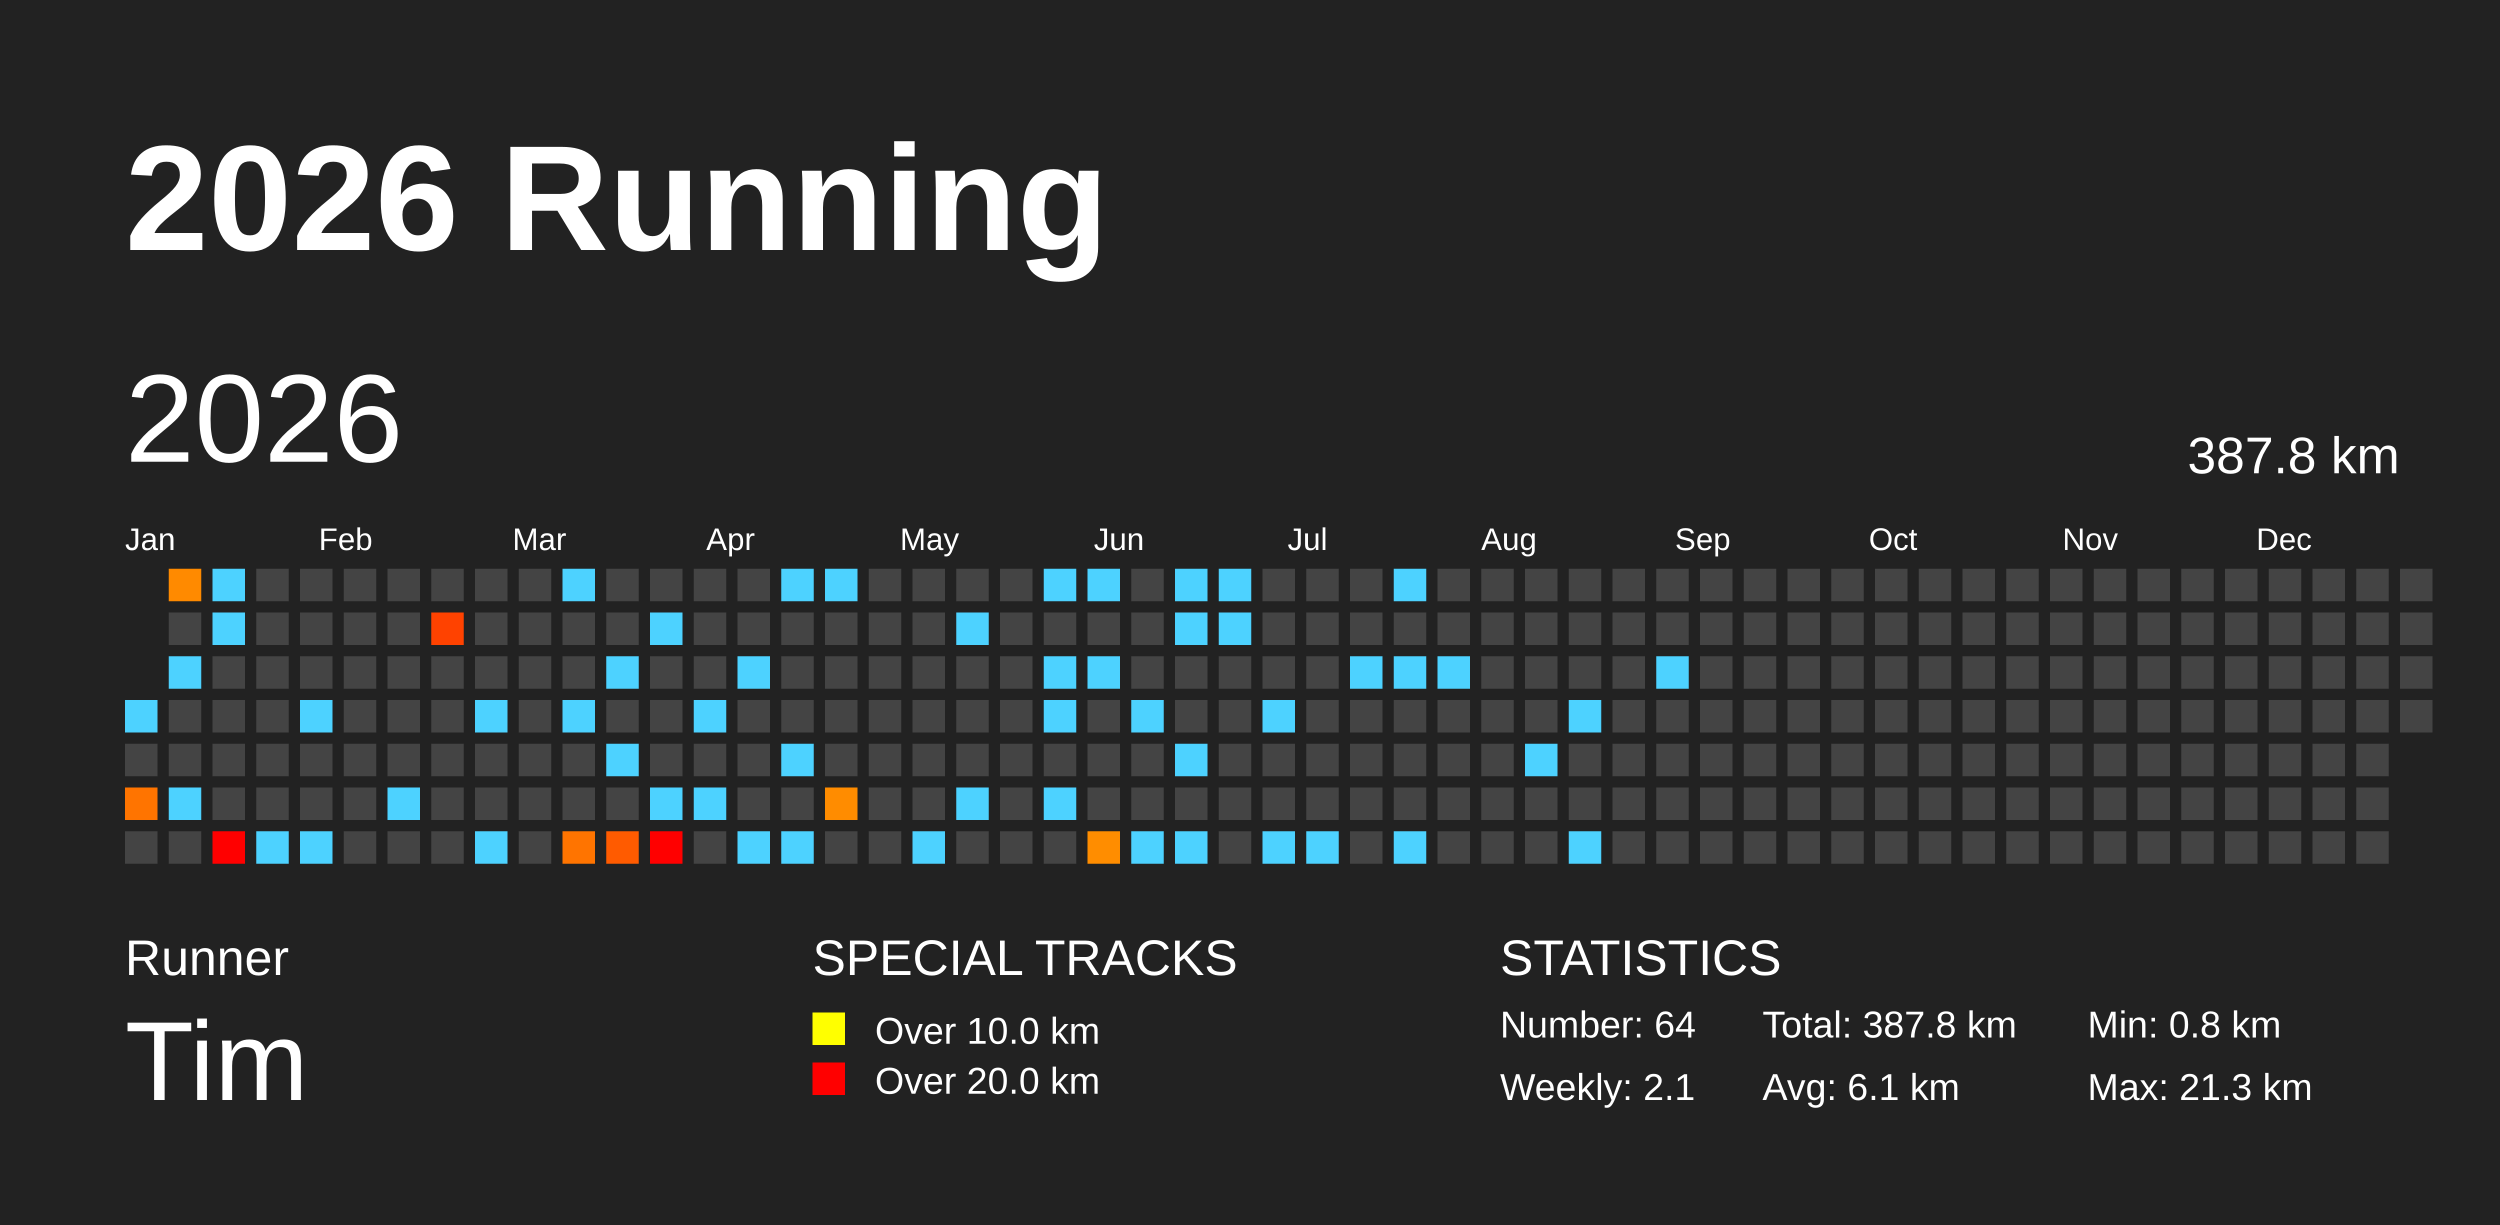
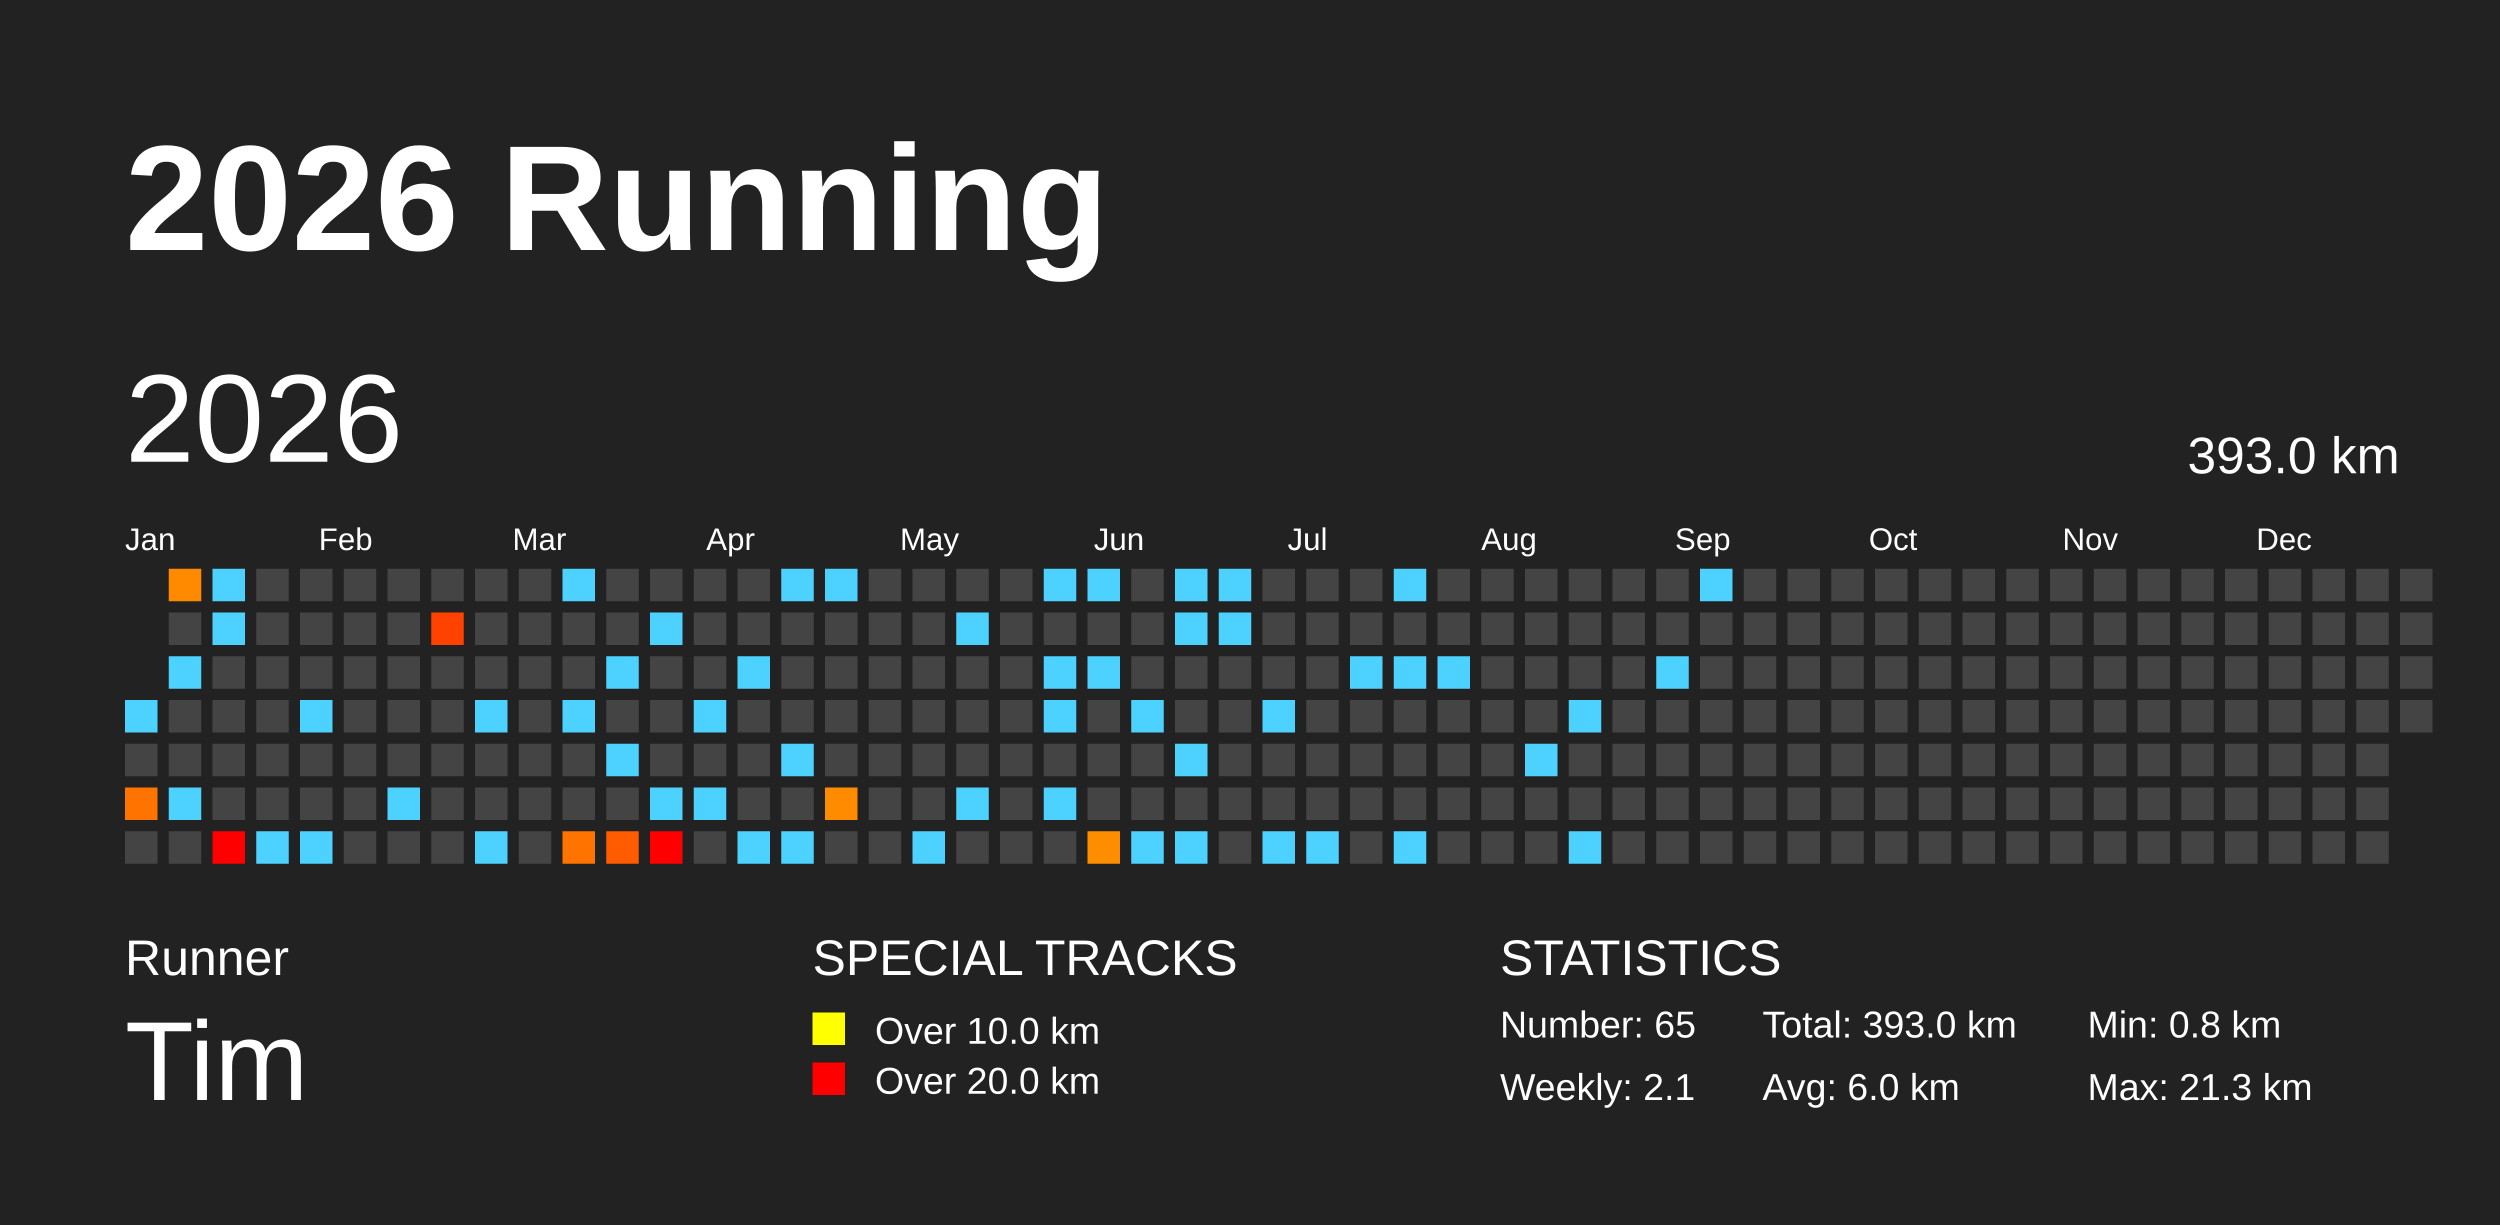
<svg xmlns="http://www.w3.org/2000/svg" baseProfile="full" height="98mm" version="1.1" viewBox="0,0,200,98" width="200mm">
  <defs />
  <rect fill="#222222" height="98" width="200" x="0" y="0" />
  <text fill="#FFFFFF" style="font-size:12px; font-family:Arial; font-weight:bold;" x="10" y="20">2026 Running</text>
  <text fill="#FFFFFF" style="font-size:4px; font-family:Arial" x="10" y="78">Runner</text>
  <text fill="#FFFFFF" style="font-size:9px; font-family:Arial" x="10" y="88">Tim</text>
  <text fill="#FFFFFF" style="font-size:4px; font-family:Arial" x="65" y="78">SPECIAL TRACKS</text>
  <rect fill="yellow" height="2.6" width="2.6" x="65" y="81" />
  <text fill="#FFFFFF" style="font-size:3px; font-family:Arial" x="70" y="83.5">Over 10.0 km</text>
  <rect fill="red" height="2.6" width="2.6" x="65" y="85" />
  <text fill="#FFFFFF" style="font-size:3px; font-family:Arial" x="70" y="87.5">Over 20.0 km</text>
  <text fill="#FFFFFF" style="font-size:4px; font-family:Arial" x="120" y="78">STATISTICS</text>
-   <text fill="#FFFFFF" style="font-size:3px; font-family:Arial" x="120" y="83">Number: 64</text>
+   <text fill="#FFFFFF" style="font-size:3px; font-family:Arial" x="120" y="83">Number: 65</text>
  <text fill="#FFFFFF" style="font-size:3px; font-family:Arial" x="120" y="88">Weekly: 2.1</text>
-   <text fill="#FFFFFF" style="font-size:3px; font-family:Arial" x="141" y="83">Total: 387.8 km</text>
-   <text fill="#FFFFFF" style="font-size:3px; font-family:Arial" x="141" y="88">Avg: 6.1 km</text>
+   <text fill="#FFFFFF" style="font-size:3px; font-family:Arial" x="141" y="83">Total: 393.0 km</text>
+   <text fill="#FFFFFF" style="font-size:3px; font-family:Arial" x="141" y="88">Avg: 6.0 km</text>
  <text fill="#FFFFFF" style="font-size:3px; font-family:Arial" x="167" y="83">Min: 0.8 km</text>
  <text fill="#FFFFFF" style="font-size:3px; font-family:Arial" x="167" y="88">Max: 21.3 km</text>
  <text dominant-baseline="hanging" fill="#FFFFFF" style="font-size:10.0px; font-family:Arial;" x="10" y="30">2026</text>
-   <text dominant-baseline="hanging" fill="#FFFFFF" style="font-size:4.125px; font-family:Arial;" x="175" y="35">387.8 km</text>
+   <text dominant-baseline="hanging" fill="#FFFFFF" style="font-size:4.125px; font-family:Arial;" x="175" y="35">393.0 km</text>
  <text fill="#FFFFFF" style="font-size:2.5px; font-family:Arial" x="10.0" y="44">Jan</text>
  <text fill="#FFFFFF" style="font-size:2.5px; font-family:Arial" x="25.5" y="44">Feb</text>
  <text fill="#FFFFFF" style="font-size:2.5px; font-family:Arial" x="41.0" y="44">Mar</text>
  <text fill="#FFFFFF" style="font-size:2.5px; font-family:Arial" x="56.5" y="44">Apr</text>
  <text fill="#FFFFFF" style="font-size:2.5px; font-family:Arial" x="72.0" y="44">May</text>
  <text fill="#FFFFFF" style="font-size:2.5px; font-family:Arial" x="87.5" y="44">Jun</text>
  <text fill="#FFFFFF" style="font-size:2.5px; font-family:Arial" x="103.0" y="44">Jul</text>
  <text fill="#FFFFFF" style="font-size:2.5px; font-family:Arial" x="118.5" y="44">Aug</text>
  <text fill="#FFFFFF" style="font-size:2.5px; font-family:Arial" x="134.0" y="44">Sep</text>
  <text fill="#FFFFFF" style="font-size:2.5px; font-family:Arial" x="149.5" y="44">Oct</text>
  <text fill="#FFFFFF" style="font-size:2.5px; font-family:Arial" x="165.0" y="44">Nov</text>
  <text fill="#FFFFFF" style="font-size:2.5px; font-family:Arial" x="180.5" y="44">Dec</text>
  <rect fill="#4dd2ff" height="2.6" width="2.6" x="10.0" y="56.0" />
  <rect fill="#444444" height="2.6" width="2.6" x="10.0" y="59.5" />
  <rect fill="#ff7400" height="2.6" width="2.6" x="10.0" y="63.0" />
  <rect fill="#444444" height="2.6" width="2.6" x="10.0" y="66.5" />
  <rect fill="#ff8a00" height="2.6" width="2.6" x="13.5" y="45.5" />
  <rect fill="#444444" height="2.6" width="2.6" x="13.5" y="49.0" />
  <rect fill="#4dd2ff" height="2.6" width="2.6" x="13.5" y="52.5" />
  <rect fill="#444444" height="2.6" width="2.6" x="13.5" y="56.0" />
  <rect fill="#444444" height="2.6" width="2.6" x="13.5" y="59.5" />
  <rect fill="#4dd2ff" height="2.6" width="2.6" x="13.5" y="63.0" />
  <rect fill="#444444" height="2.6" width="2.6" x="13.5" y="66.5" />
  <rect fill="#4dd2ff" height="2.6" width="2.6" x="17.0" y="45.5" />
  <rect fill="#4dd2ff" height="2.6" width="2.6" x="17.0" y="49.0" />
  <rect fill="#444444" height="2.6" width="2.6" x="17.0" y="52.5" />
  <rect fill="#444444" height="2.6" width="2.6" x="17.0" y="56.0" />
  <rect fill="#444444" height="2.6" width="2.6" x="17.0" y="59.5" />
  <rect fill="#444444" height="2.6" width="2.6" x="17.0" y="63.0" />
  <rect fill="red" height="2.6" width="2.6" x="17.0" y="66.5" />
  <rect fill="#444444" height="2.6" width="2.6" x="20.5" y="45.5" />
  <rect fill="#444444" height="2.6" width="2.6" x="20.5" y="49.0" />
  <rect fill="#444444" height="2.6" width="2.6" x="20.5" y="52.5" />
  <rect fill="#444444" height="2.6" width="2.6" x="20.5" y="56.0" />
  <rect fill="#444444" height="2.6" width="2.6" x="20.5" y="59.5" />
  <rect fill="#444444" height="2.6" width="2.6" x="20.5" y="63.0" />
  <rect fill="#4dd2ff" height="2.6" width="2.6" x="20.5" y="66.5" />
  <rect fill="#444444" height="2.6" width="2.6" x="24.0" y="45.5" />
  <rect fill="#444444" height="2.6" width="2.6" x="24.0" y="49.0" />
  <rect fill="#444444" height="2.6" width="2.6" x="24.0" y="52.5" />
  <rect fill="#4dd2ff" height="2.6" width="2.6" x="24.0" y="56.0" />
  <rect fill="#444444" height="2.6" width="2.6" x="24.0" y="59.5" />
  <rect fill="#444444" height="2.6" width="2.6" x="24.0" y="63.0" />
  <rect fill="#4dd2ff" height="2.6" width="2.6" x="24.0" y="66.5" />
  <rect fill="#444444" height="2.6" width="2.6" x="27.5" y="45.5" />
  <rect fill="#444444" height="2.6" width="2.6" x="27.5" y="49.0" />
  <rect fill="#444444" height="2.6" width="2.6" x="27.5" y="52.5" />
  <rect fill="#444444" height="2.6" width="2.6" x="27.5" y="56.0" />
  <rect fill="#444444" height="2.6" width="2.6" x="27.5" y="59.5" />
  <rect fill="#444444" height="2.6" width="2.6" x="27.5" y="63.0" />
  <rect fill="#444444" height="2.6" width="2.6" x="27.5" y="66.5" />
  <rect fill="#444444" height="2.6" width="2.6" x="31.0" y="45.5" />
  <rect fill="#444444" height="2.6" width="2.6" x="31.0" y="49.0" />
  <rect fill="#444444" height="2.6" width="2.6" x="31.0" y="52.5" />
  <rect fill="#444444" height="2.6" width="2.6" x="31.0" y="56.0" />
  <rect fill="#444444" height="2.6" width="2.6" x="31.0" y="59.5" />
  <rect fill="#4dd2ff" height="2.6" width="2.6" x="31.0" y="63.0" />
  <rect fill="#444444" height="2.6" width="2.6" x="31.0" y="66.5" />
  <rect fill="#444444" height="2.6" width="2.6" x="34.5" y="45.5" />
  <rect fill="#ff4200" height="2.6" width="2.6" x="34.5" y="49.0" />
  <rect fill="#444444" height="2.6" width="2.6" x="34.5" y="52.5" />
  <rect fill="#444444" height="2.6" width="2.6" x="34.5" y="56.0" />
  <rect fill="#444444" height="2.6" width="2.6" x="34.5" y="59.5" />
  <rect fill="#444444" height="2.6" width="2.6" x="34.5" y="63.0" />
  <rect fill="#444444" height="2.6" width="2.6" x="34.5" y="66.5" />
  <rect fill="#444444" height="2.6" width="2.6" x="38.0" y="45.5" />
  <rect fill="#444444" height="2.6" width="2.6" x="38.0" y="49.0" />
  <rect fill="#444444" height="2.6" width="2.6" x="38.0" y="52.5" />
  <rect fill="#4dd2ff" height="2.6" width="2.6" x="38.0" y="56.0" />
  <rect fill="#444444" height="2.6" width="2.6" x="38.0" y="59.5" />
  <rect fill="#444444" height="2.6" width="2.6" x="38.0" y="63.0" />
  <rect fill="#4dd2ff" height="2.6" width="2.6" x="38.0" y="66.5" />
  <rect fill="#444444" height="2.6" width="2.6" x="41.5" y="45.5" />
  <rect fill="#444444" height="2.6" width="2.6" x="41.5" y="49.0" />
  <rect fill="#444444" height="2.6" width="2.6" x="41.5" y="52.5" />
  <rect fill="#444444" height="2.6" width="2.6" x="41.5" y="56.0" />
  <rect fill="#444444" height="2.6" width="2.6" x="41.5" y="59.5" />
  <rect fill="#444444" height="2.6" width="2.6" x="41.5" y="63.0" />
  <rect fill="#444444" height="2.6" width="2.6" x="41.5" y="66.5" />
  <rect fill="#4dd2ff" height="2.6" width="2.6" x="45.0" y="45.5" />
  <rect fill="#444444" height="2.6" width="2.6" x="45.0" y="49.0" />
  <rect fill="#444444" height="2.6" width="2.6" x="45.0" y="52.5" />
  <rect fill="#4dd2ff" height="2.6" width="2.6" x="45.0" y="56.0" />
  <rect fill="#444444" height="2.6" width="2.6" x="45.0" y="59.5" />
  <rect fill="#444444" height="2.6" width="2.6" x="45.0" y="63.0" />
  <rect fill="#ff7400" height="2.6" width="2.6" x="45.0" y="66.5" />
  <rect fill="#444444" height="2.6" width="2.6" x="48.5" y="45.5" />
  <rect fill="#444444" height="2.6" width="2.6" x="48.5" y="49.0" />
  <rect fill="#4dd2ff" height="2.6" width="2.6" x="48.5" y="52.5" />
  <rect fill="#444444" height="2.6" width="2.6" x="48.5" y="56.0" />
  <rect fill="#4dd2ff" height="2.6" width="2.6" x="48.5" y="59.5" />
  <rect fill="#444444" height="2.6" width="2.6" x="48.5" y="63.0" />
  <rect fill="#ff5b00" height="2.6" width="2.6" x="48.5" y="66.5" />
  <rect fill="#444444" height="2.6" width="2.6" x="52.0" y="45.5" />
  <rect fill="#4dd2ff" height="2.6" width="2.6" x="52.0" y="49.0" />
  <rect fill="#444444" height="2.6" width="2.6" x="52.0" y="52.5" />
  <rect fill="#444444" height="2.6" width="2.6" x="52.0" y="56.0" />
  <rect fill="#444444" height="2.6" width="2.6" x="52.0" y="59.5" />
  <rect fill="#4dd2ff" height="2.6" width="2.6" x="52.0" y="63.0" />
  <rect fill="red" height="2.6" width="2.6" x="52.0" y="66.5" />
  <rect fill="#444444" height="2.6" width="2.6" x="55.5" y="45.5" />
  <rect fill="#444444" height="2.6" width="2.6" x="55.5" y="49.0" />
  <rect fill="#444444" height="2.6" width="2.6" x="55.5" y="52.5" />
  <rect fill="#4dd2ff" height="2.6" width="2.6" x="55.5" y="56.0" />
  <rect fill="#444444" height="2.6" width="2.6" x="55.5" y="59.5" />
  <rect fill="#4dd2ff" height="2.6" width="2.6" x="55.5" y="63.0" />
  <rect fill="#444444" height="2.6" width="2.6" x="55.5" y="66.5" />
  <rect fill="#444444" height="2.6" width="2.6" x="59.0" y="45.5" />
  <rect fill="#444444" height="2.6" width="2.6" x="59.0" y="49.0" />
  <rect fill="#4dd2ff" height="2.6" width="2.6" x="59.0" y="52.5" />
  <rect fill="#444444" height="2.6" width="2.6" x="59.0" y="56.0" />
  <rect fill="#444444" height="2.6" width="2.6" x="59.0" y="59.5" />
  <rect fill="#444444" height="2.6" width="2.6" x="59.0" y="63.0" />
  <rect fill="#4dd2ff" height="2.6" width="2.6" x="59.0" y="66.5" />
  <rect fill="#4dd2ff" height="2.6" width="2.6" x="62.5" y="45.5" />
  <rect fill="#444444" height="2.6" width="2.6" x="62.5" y="49.0" />
  <rect fill="#444444" height="2.6" width="2.6" x="62.5" y="52.5" />
  <rect fill="#444444" height="2.6" width="2.6" x="62.5" y="56.0" />
  <rect fill="#4dd2ff" height="2.6" width="2.6" x="62.5" y="59.5" />
  <rect fill="#444444" height="2.6" width="2.6" x="62.5" y="63.0" />
  <rect fill="#4dd2ff" height="2.6" width="2.6" x="62.5" y="66.5" />
  <rect fill="#4dd2ff" height="2.6" width="2.6" x="66.0" y="45.5" />
  <rect fill="#444444" height="2.6" width="2.6" x="66.0" y="49.0" />
  <rect fill="#444444" height="2.6" width="2.6" x="66.0" y="52.5" />
  <rect fill="#444444" height="2.6" width="2.6" x="66.0" y="56.0" />
  <rect fill="#444444" height="2.6" width="2.6" x="66.0" y="59.5" />
  <rect fill="#ff8c00" height="2.6" width="2.6" x="66.0" y="63.0" />
  <rect fill="#444444" height="2.6" width="2.6" x="66.0" y="66.5" />
  <rect fill="#444444" height="2.6" width="2.6" x="69.5" y="45.5" />
  <rect fill="#444444" height="2.6" width="2.6" x="69.5" y="49.0" />
  <rect fill="#444444" height="2.6" width="2.6" x="69.5" y="52.5" />
  <rect fill="#444444" height="2.6" width="2.6" x="69.5" y="56.0" />
  <rect fill="#444444" height="2.6" width="2.6" x="69.5" y="59.5" />
  <rect fill="#444444" height="2.6" width="2.6" x="69.5" y="63.0" />
  <rect fill="#444444" height="2.6" width="2.6" x="69.5" y="66.5" />
  <rect fill="#444444" height="2.6" width="2.6" x="73.0" y="45.5" />
  <rect fill="#444444" height="2.6" width="2.6" x="73.0" y="49.0" />
  <rect fill="#444444" height="2.6" width="2.6" x="73.0" y="52.5" />
  <rect fill="#444444" height="2.6" width="2.6" x="73.0" y="56.0" />
  <rect fill="#444444" height="2.6" width="2.6" x="73.0" y="59.5" />
  <rect fill="#444444" height="2.6" width="2.6" x="73.0" y="63.0" />
  <rect fill="#4dd2ff" height="2.6" width="2.6" x="73.0" y="66.5" />
  <rect fill="#444444" height="2.6" width="2.6" x="76.5" y="45.5" />
  <rect fill="#4dd2ff" height="2.6" width="2.6" x="76.5" y="49.0" />
  <rect fill="#444444" height="2.6" width="2.6" x="76.5" y="52.5" />
  <rect fill="#444444" height="2.6" width="2.6" x="76.5" y="56.0" />
  <rect fill="#444444" height="2.6" width="2.6" x="76.5" y="59.5" />
  <rect fill="#4dd2ff" height="2.6" width="2.6" x="76.5" y="63.0" />
  <rect fill="#444444" height="2.6" width="2.6" x="76.5" y="66.5" />
  <rect fill="#444444" height="2.6" width="2.6" x="80.0" y="45.5" />
  <rect fill="#444444" height="2.6" width="2.6" x="80.0" y="49.0" />
  <rect fill="#444444" height="2.6" width="2.6" x="80.0" y="52.5" />
  <rect fill="#444444" height="2.6" width="2.6" x="80.0" y="56.0" />
  <rect fill="#444444" height="2.6" width="2.6" x="80.0" y="59.5" />
  <rect fill="#444444" height="2.6" width="2.6" x="80.0" y="63.0" />
  <rect fill="#444444" height="2.6" width="2.6" x="80.0" y="66.5" />
  <rect fill="#4dd2ff" height="2.6" width="2.6" x="83.5" y="45.5" />
  <rect fill="#444444" height="2.6" width="2.6" x="83.5" y="49.0" />
  <rect fill="#4dd2ff" height="2.6" width="2.6" x="83.5" y="52.5" />
  <rect fill="#4dd2ff" height="2.6" width="2.6" x="83.5" y="56.0" />
  <rect fill="#444444" height="2.6" width="2.6" x="83.5" y="59.5" />
  <rect fill="#4dd2ff" height="2.6" width="2.6" x="83.5" y="63.0" />
  <rect fill="#444444" height="2.6" width="2.6" x="83.5" y="66.5" />
  <rect fill="#4dd2ff" height="2.6" width="2.6" x="87.0" y="45.5" />
  <rect fill="#444444" height="2.6" width="2.6" x="87.0" y="49.0" />
  <rect fill="#4dd2ff" height="2.6" width="2.6" x="87.0" y="52.5" />
  <rect fill="#444444" height="2.6" width="2.6" x="87.0" y="56.0" />
  <rect fill="#444444" height="2.6" width="2.6" x="87.0" y="59.5" />
  <rect fill="#444444" height="2.6" width="2.6" x="87.0" y="63.0" />
  <rect fill="#ff8d00" height="2.6" width="2.6" x="87.0" y="66.5" />
  <rect fill="#444444" height="2.6" width="2.6" x="90.5" y="45.5" />
  <rect fill="#444444" height="2.6" width="2.6" x="90.5" y="49.0" />
  <rect fill="#444444" height="2.6" width="2.6" x="90.5" y="52.5" />
  <rect fill="#4dd2ff" height="2.6" width="2.6" x="90.5" y="56.0" />
  <rect fill="#444444" height="2.6" width="2.6" x="90.5" y="59.5" />
  <rect fill="#444444" height="2.6" width="2.6" x="90.5" y="63.0" />
  <rect fill="#4dd2ff" height="2.6" width="2.6" x="90.5" y="66.5" />
  <rect fill="#4dd2ff" height="2.6" width="2.6" x="94.0" y="45.5" />
  <rect fill="#4dd2ff" height="2.6" width="2.6" x="94.0" y="49.0" />
  <rect fill="#444444" height="2.6" width="2.6" x="94.0" y="52.5" />
  <rect fill="#444444" height="2.6" width="2.6" x="94.0" y="56.0" />
  <rect fill="#4dd2ff" height="2.6" width="2.6" x="94.0" y="59.5" />
  <rect fill="#444444" height="2.6" width="2.6" x="94.0" y="63.0" />
  <rect fill="#4dd2ff" height="2.6" width="2.6" x="94.0" y="66.5" />
  <rect fill="#4dd2ff" height="2.6" width="2.6" x="97.5" y="45.5" />
  <rect fill="#4dd2ff" height="2.6" width="2.6" x="97.5" y="49.0" />
  <rect fill="#444444" height="2.6" width="2.6" x="97.5" y="52.5" />
  <rect fill="#444444" height="2.6" width="2.6" x="97.5" y="56.0" />
  <rect fill="#444444" height="2.6" width="2.6" x="97.5" y="59.5" />
  <rect fill="#444444" height="2.6" width="2.6" x="97.5" y="63.0" />
  <rect fill="#444444" height="2.6" width="2.6" x="97.5" y="66.5" />
  <rect fill="#444444" height="2.6" width="2.6" x="101.0" y="45.5" />
  <rect fill="#444444" height="2.6" width="2.6" x="101.0" y="49.0" />
  <rect fill="#444444" height="2.6" width="2.6" x="101.0" y="52.5" />
  <rect fill="#4dd2ff" height="2.6" width="2.6" x="101.0" y="56.0" />
  <rect fill="#444444" height="2.6" width="2.6" x="101.0" y="59.5" />
  <rect fill="#444444" height="2.6" width="2.6" x="101.0" y="63.0" />
  <rect fill="#4dd2ff" height="2.6" width="2.6" x="101.0" y="66.5" />
  <rect fill="#444444" height="2.6" width="2.6" x="104.5" y="45.5" />
  <rect fill="#444444" height="2.6" width="2.6" x="104.5" y="49.0" />
  <rect fill="#444444" height="2.6" width="2.6" x="104.5" y="52.5" />
  <rect fill="#444444" height="2.6" width="2.6" x="104.5" y="56.0" />
  <rect fill="#444444" height="2.6" width="2.6" x="104.5" y="59.5" />
  <rect fill="#444444" height="2.6" width="2.6" x="104.5" y="63.0" />
  <rect fill="#4dd2ff" height="2.6" width="2.6" x="104.5" y="66.5" />
  <rect fill="#444444" height="2.6" width="2.6" x="108.0" y="45.5" />
  <rect fill="#444444" height="2.6" width="2.6" x="108.0" y="49.0" />
  <rect fill="#4dd2ff" height="2.6" width="2.6" x="108.0" y="52.5" />
  <rect fill="#444444" height="2.6" width="2.6" x="108.0" y="56.0" />
  <rect fill="#444444" height="2.6" width="2.6" x="108.0" y="59.5" />
  <rect fill="#444444" height="2.6" width="2.6" x="108.0" y="63.0" />
  <rect fill="#444444" height="2.6" width="2.6" x="108.0" y="66.5" />
  <rect fill="#4dd2ff" height="2.6" width="2.6" x="111.5" y="45.5" />
  <rect fill="#444444" height="2.6" width="2.6" x="111.5" y="49.0" />
  <rect fill="#4dd2ff" height="2.6" width="2.6" x="111.5" y="52.5" />
  <rect fill="#444444" height="2.6" width="2.6" x="111.5" y="56.0" />
  <rect fill="#444444" height="2.6" width="2.6" x="111.5" y="59.5" />
  <rect fill="#444444" height="2.6" width="2.6" x="111.5" y="63.0" />
  <rect fill="#4dd2ff" height="2.6" width="2.6" x="111.5" y="66.5" />
  <rect fill="#444444" height="2.6" width="2.6" x="115.0" y="45.5" />
  <rect fill="#444444" height="2.6" width="2.6" x="115.0" y="49.0" />
  <rect fill="#4dd2ff" height="2.6" width="2.6" x="115.0" y="52.5" />
  <rect fill="#444444" height="2.6" width="2.6" x="115.0" y="56.0" />
  <rect fill="#444444" height="2.6" width="2.6" x="115.0" y="59.5" />
  <rect fill="#444444" height="2.6" width="2.6" x="115.0" y="63.0" />
  <rect fill="#444444" height="2.6" width="2.6" x="115.0" y="66.5" />
  <rect fill="#444444" height="2.6" width="2.6" x="118.5" y="45.5" />
  <rect fill="#444444" height="2.6" width="2.6" x="118.5" y="49.0" />
  <rect fill="#444444" height="2.6" width="2.6" x="118.5" y="52.5" />
  <rect fill="#444444" height="2.6" width="2.6" x="118.5" y="56.0" />
  <rect fill="#444444" height="2.6" width="2.6" x="118.5" y="59.5" />
  <rect fill="#444444" height="2.6" width="2.6" x="118.5" y="63.0" />
  <rect fill="#444444" height="2.6" width="2.6" x="118.5" y="66.5" />
  <rect fill="#444444" height="2.6" width="2.6" x="122.0" y="45.5" />
  <rect fill="#444444" height="2.6" width="2.6" x="122.0" y="49.0" />
  <rect fill="#444444" height="2.6" width="2.6" x="122.0" y="52.5" />
  <rect fill="#444444" height="2.6" width="2.6" x="122.0" y="56.0" />
  <rect fill="#4dd2ff" height="2.6" width="2.6" x="122.0" y="59.5" />
  <rect fill="#444444" height="2.6" width="2.6" x="122.0" y="63.0" />
  <rect fill="#444444" height="2.6" width="2.6" x="122.0" y="66.5" />
  <rect fill="#444444" height="2.6" width="2.6" x="125.5" y="45.5" />
  <rect fill="#444444" height="2.6" width="2.6" x="125.5" y="49.0" />
  <rect fill="#444444" height="2.6" width="2.6" x="125.5" y="52.5" />
  <rect fill="#4dd2ff" height="2.6" width="2.6" x="125.5" y="56.0" />
  <rect fill="#444444" height="2.6" width="2.6" x="125.5" y="59.5" />
  <rect fill="#444444" height="2.6" width="2.6" x="125.5" y="63.0" />
  <rect fill="#4dd2ff" height="2.6" width="2.6" x="125.5" y="66.5" />
  <rect fill="#444444" height="2.6" width="2.6" x="129.0" y="45.5" />
  <rect fill="#444444" height="2.6" width="2.6" x="129.0" y="49.0" />
  <rect fill="#444444" height="2.6" width="2.6" x="129.0" y="52.5" />
  <rect fill="#444444" height="2.6" width="2.6" x="129.0" y="56.0" />
  <rect fill="#444444" height="2.6" width="2.6" x="129.0" y="59.5" />
  <rect fill="#444444" height="2.6" width="2.6" x="129.0" y="63.0" />
  <rect fill="#444444" height="2.6" width="2.6" x="129.0" y="66.5" />
  <rect fill="#444444" height="2.6" width="2.6" x="132.5" y="45.5" />
  <rect fill="#444444" height="2.6" width="2.6" x="132.5" y="49.0" />
  <rect fill="#4dd2ff" height="2.6" width="2.6" x="132.5" y="52.5" />
  <rect fill="#444444" height="2.6" width="2.6" x="132.5" y="56.0" />
  <rect fill="#444444" height="2.6" width="2.6" x="132.5" y="59.5" />
  <rect fill="#444444" height="2.6" width="2.6" x="132.5" y="63.0" />
  <rect fill="#444444" height="2.6" width="2.6" x="132.5" y="66.5" />
-   <rect fill="#444444" height="2.6" width="2.6" x="136.0" y="45.5" />
+   <rect fill="#4dd2ff" height="2.6" width="2.6" x="136.0" y="45.5" />
  <rect fill="#444444" height="2.6" width="2.6" x="136.0" y="49.0" />
  <rect fill="#444444" height="2.6" width="2.6" x="136.0" y="52.5" />
  <rect fill="#444444" height="2.6" width="2.6" x="136.0" y="56.0" />
  <rect fill="#444444" height="2.6" width="2.6" x="136.0" y="59.5" />
  <rect fill="#444444" height="2.6" width="2.6" x="136.0" y="63.0" />
  <rect fill="#444444" height="2.6" width="2.6" x="136.0" y="66.5" />
  <rect fill="#444444" height="2.6" width="2.6" x="139.5" y="45.5" />
  <rect fill="#444444" height="2.6" width="2.6" x="139.5" y="49.0" />
  <rect fill="#444444" height="2.6" width="2.6" x="139.5" y="52.5" />
  <rect fill="#444444" height="2.6" width="2.6" x="139.5" y="56.0" />
  <rect fill="#444444" height="2.6" width="2.6" x="139.5" y="59.5" />
  <rect fill="#444444" height="2.6" width="2.6" x="139.5" y="63.0" />
  <rect fill="#444444" height="2.6" width="2.6" x="139.5" y="66.5" />
  <rect fill="#444444" height="2.6" width="2.6" x="143.0" y="45.5" />
  <rect fill="#444444" height="2.6" width="2.6" x="143.0" y="49.0" />
  <rect fill="#444444" height="2.6" width="2.6" x="143.0" y="52.5" />
  <rect fill="#444444" height="2.6" width="2.6" x="143.0" y="56.0" />
  <rect fill="#444444" height="2.6" width="2.6" x="143.0" y="59.5" />
  <rect fill="#444444" height="2.6" width="2.6" x="143.0" y="63.0" />
  <rect fill="#444444" height="2.6" width="2.6" x="143.0" y="66.5" />
  <rect fill="#444444" height="2.6" width="2.6" x="146.5" y="45.5" />
  <rect fill="#444444" height="2.6" width="2.6" x="146.5" y="49.0" />
  <rect fill="#444444" height="2.6" width="2.6" x="146.5" y="52.5" />
  <rect fill="#444444" height="2.6" width="2.6" x="146.5" y="56.0" />
  <rect fill="#444444" height="2.6" width="2.6" x="146.5" y="59.5" />
  <rect fill="#444444" height="2.6" width="2.6" x="146.5" y="63.0" />
  <rect fill="#444444" height="2.6" width="2.6" x="146.5" y="66.5" />
  <rect fill="#444444" height="2.6" width="2.6" x="150.0" y="45.5" />
  <rect fill="#444444" height="2.6" width="2.6" x="150.0" y="49.0" />
  <rect fill="#444444" height="2.6" width="2.6" x="150.0" y="52.5" />
  <rect fill="#444444" height="2.6" width="2.6" x="150.0" y="56.0" />
  <rect fill="#444444" height="2.6" width="2.6" x="150.0" y="59.5" />
  <rect fill="#444444" height="2.6" width="2.6" x="150.0" y="63.0" />
  <rect fill="#444444" height="2.6" width="2.6" x="150.0" y="66.5" />
  <rect fill="#444444" height="2.6" width="2.6" x="153.5" y="45.5" />
  <rect fill="#444444" height="2.6" width="2.6" x="153.5" y="49.0" />
  <rect fill="#444444" height="2.6" width="2.6" x="153.5" y="52.5" />
  <rect fill="#444444" height="2.6" width="2.6" x="153.5" y="56.0" />
  <rect fill="#444444" height="2.6" width="2.6" x="153.5" y="59.5" />
  <rect fill="#444444" height="2.6" width="2.6" x="153.5" y="63.0" />
  <rect fill="#444444" height="2.6" width="2.6" x="153.5" y="66.5" />
  <rect fill="#444444" height="2.6" width="2.6" x="157.0" y="45.5" />
  <rect fill="#444444" height="2.6" width="2.6" x="157.0" y="49.0" />
  <rect fill="#444444" height="2.6" width="2.6" x="157.0" y="52.5" />
  <rect fill="#444444" height="2.6" width="2.6" x="157.0" y="56.0" />
  <rect fill="#444444" height="2.6" width="2.6" x="157.0" y="59.5" />
  <rect fill="#444444" height="2.6" width="2.6" x="157.0" y="63.0" />
  <rect fill="#444444" height="2.6" width="2.6" x="157.0" y="66.5" />
  <rect fill="#444444" height="2.6" width="2.6" x="160.5" y="45.5" />
  <rect fill="#444444" height="2.6" width="2.6" x="160.5" y="49.0" />
  <rect fill="#444444" height="2.6" width="2.6" x="160.5" y="52.5" />
  <rect fill="#444444" height="2.6" width="2.6" x="160.5" y="56.0" />
  <rect fill="#444444" height="2.6" width="2.6" x="160.5" y="59.5" />
  <rect fill="#444444" height="2.6" width="2.6" x="160.5" y="63.0" />
  <rect fill="#444444" height="2.6" width="2.6" x="160.5" y="66.5" />
  <rect fill="#444444" height="2.6" width="2.6" x="164.0" y="45.5" />
  <rect fill="#444444" height="2.6" width="2.6" x="164.0" y="49.0" />
  <rect fill="#444444" height="2.6" width="2.6" x="164.0" y="52.5" />
  <rect fill="#444444" height="2.6" width="2.6" x="164.0" y="56.0" />
  <rect fill="#444444" height="2.6" width="2.6" x="164.0" y="59.5" />
  <rect fill="#444444" height="2.6" width="2.6" x="164.0" y="63.0" />
  <rect fill="#444444" height="2.6" width="2.6" x="164.0" y="66.5" />
  <rect fill="#444444" height="2.6" width="2.6" x="167.5" y="45.5" />
  <rect fill="#444444" height="2.6" width="2.6" x="167.5" y="49.0" />
  <rect fill="#444444" height="2.6" width="2.6" x="167.5" y="52.5" />
  <rect fill="#444444" height="2.6" width="2.6" x="167.5" y="56.0" />
  <rect fill="#444444" height="2.6" width="2.6" x="167.5" y="59.5" />
  <rect fill="#444444" height="2.6" width="2.6" x="167.5" y="63.0" />
  <rect fill="#444444" height="2.6" width="2.6" x="167.5" y="66.5" />
  <rect fill="#444444" height="2.6" width="2.6" x="171.0" y="45.5" />
  <rect fill="#444444" height="2.6" width="2.6" x="171.0" y="49.0" />
  <rect fill="#444444" height="2.6" width="2.6" x="171.0" y="52.5" />
  <rect fill="#444444" height="2.6" width="2.6" x="171.0" y="56.0" />
  <rect fill="#444444" height="2.6" width="2.6" x="171.0" y="59.5" />
  <rect fill="#444444" height="2.6" width="2.6" x="171.0" y="63.0" />
  <rect fill="#444444" height="2.6" width="2.6" x="171.0" y="66.5" />
  <rect fill="#444444" height="2.6" width="2.6" x="174.5" y="45.5" />
  <rect fill="#444444" height="2.6" width="2.6" x="174.5" y="49.0" />
  <rect fill="#444444" height="2.6" width="2.6" x="174.5" y="52.5" />
  <rect fill="#444444" height="2.6" width="2.6" x="174.5" y="56.0" />
  <rect fill="#444444" height="2.6" width="2.6" x="174.5" y="59.5" />
  <rect fill="#444444" height="2.6" width="2.6" x="174.5" y="63.0" />
  <rect fill="#444444" height="2.6" width="2.6" x="174.5" y="66.5" />
  <rect fill="#444444" height="2.6" width="2.6" x="178.0" y="45.5" />
  <rect fill="#444444" height="2.6" width="2.6" x="178.0" y="49.0" />
  <rect fill="#444444" height="2.6" width="2.6" x="178.0" y="52.5" />
  <rect fill="#444444" height="2.6" width="2.6" x="178.0" y="56.0" />
  <rect fill="#444444" height="2.6" width="2.6" x="178.0" y="59.5" />
  <rect fill="#444444" height="2.6" width="2.6" x="178.0" y="63.0" />
  <rect fill="#444444" height="2.6" width="2.6" x="178.0" y="66.5" />
  <rect fill="#444444" height="2.6" width="2.6" x="181.5" y="45.5" />
  <rect fill="#444444" height="2.6" width="2.6" x="181.5" y="49.0" />
  <rect fill="#444444" height="2.6" width="2.6" x="181.5" y="52.5" />
  <rect fill="#444444" height="2.6" width="2.6" x="181.5" y="56.0" />
  <rect fill="#444444" height="2.6" width="2.6" x="181.5" y="59.5" />
  <rect fill="#444444" height="2.6" width="2.6" x="181.5" y="63.0" />
  <rect fill="#444444" height="2.6" width="2.6" x="181.5" y="66.5" />
  <rect fill="#444444" height="2.6" width="2.6" x="185.0" y="45.5" />
  <rect fill="#444444" height="2.6" width="2.6" x="185.0" y="49.0" />
  <rect fill="#444444" height="2.6" width="2.6" x="185.0" y="52.5" />
  <rect fill="#444444" height="2.6" width="2.6" x="185.0" y="56.0" />
  <rect fill="#444444" height="2.6" width="2.6" x="185.0" y="59.5" />
  <rect fill="#444444" height="2.6" width="2.6" x="185.0" y="63.0" />
  <rect fill="#444444" height="2.6" width="2.6" x="185.0" y="66.5" />
  <rect fill="#444444" height="2.6" width="2.6" x="188.5" y="45.5" />
  <rect fill="#444444" height="2.6" width="2.6" x="188.5" y="49.0" />
  <rect fill="#444444" height="2.6" width="2.6" x="188.5" y="52.5" />
  <rect fill="#444444" height="2.6" width="2.6" x="188.5" y="56.0" />
  <rect fill="#444444" height="2.6" width="2.6" x="188.5" y="59.5" />
  <rect fill="#444444" height="2.6" width="2.6" x="188.5" y="63.0" />
  <rect fill="#444444" height="2.6" width="2.6" x="188.5" y="66.5" />
  <rect fill="#444444" height="2.6" width="2.6" x="192.0" y="45.5" />
  <rect fill="#444444" height="2.6" width="2.6" x="192.0" y="49.0" />
  <rect fill="#444444" height="2.6" width="2.6" x="192.0" y="52.5" />
  <rect fill="#444444" height="2.6" width="2.6" x="192.0" y="56.0" />
</svg>
